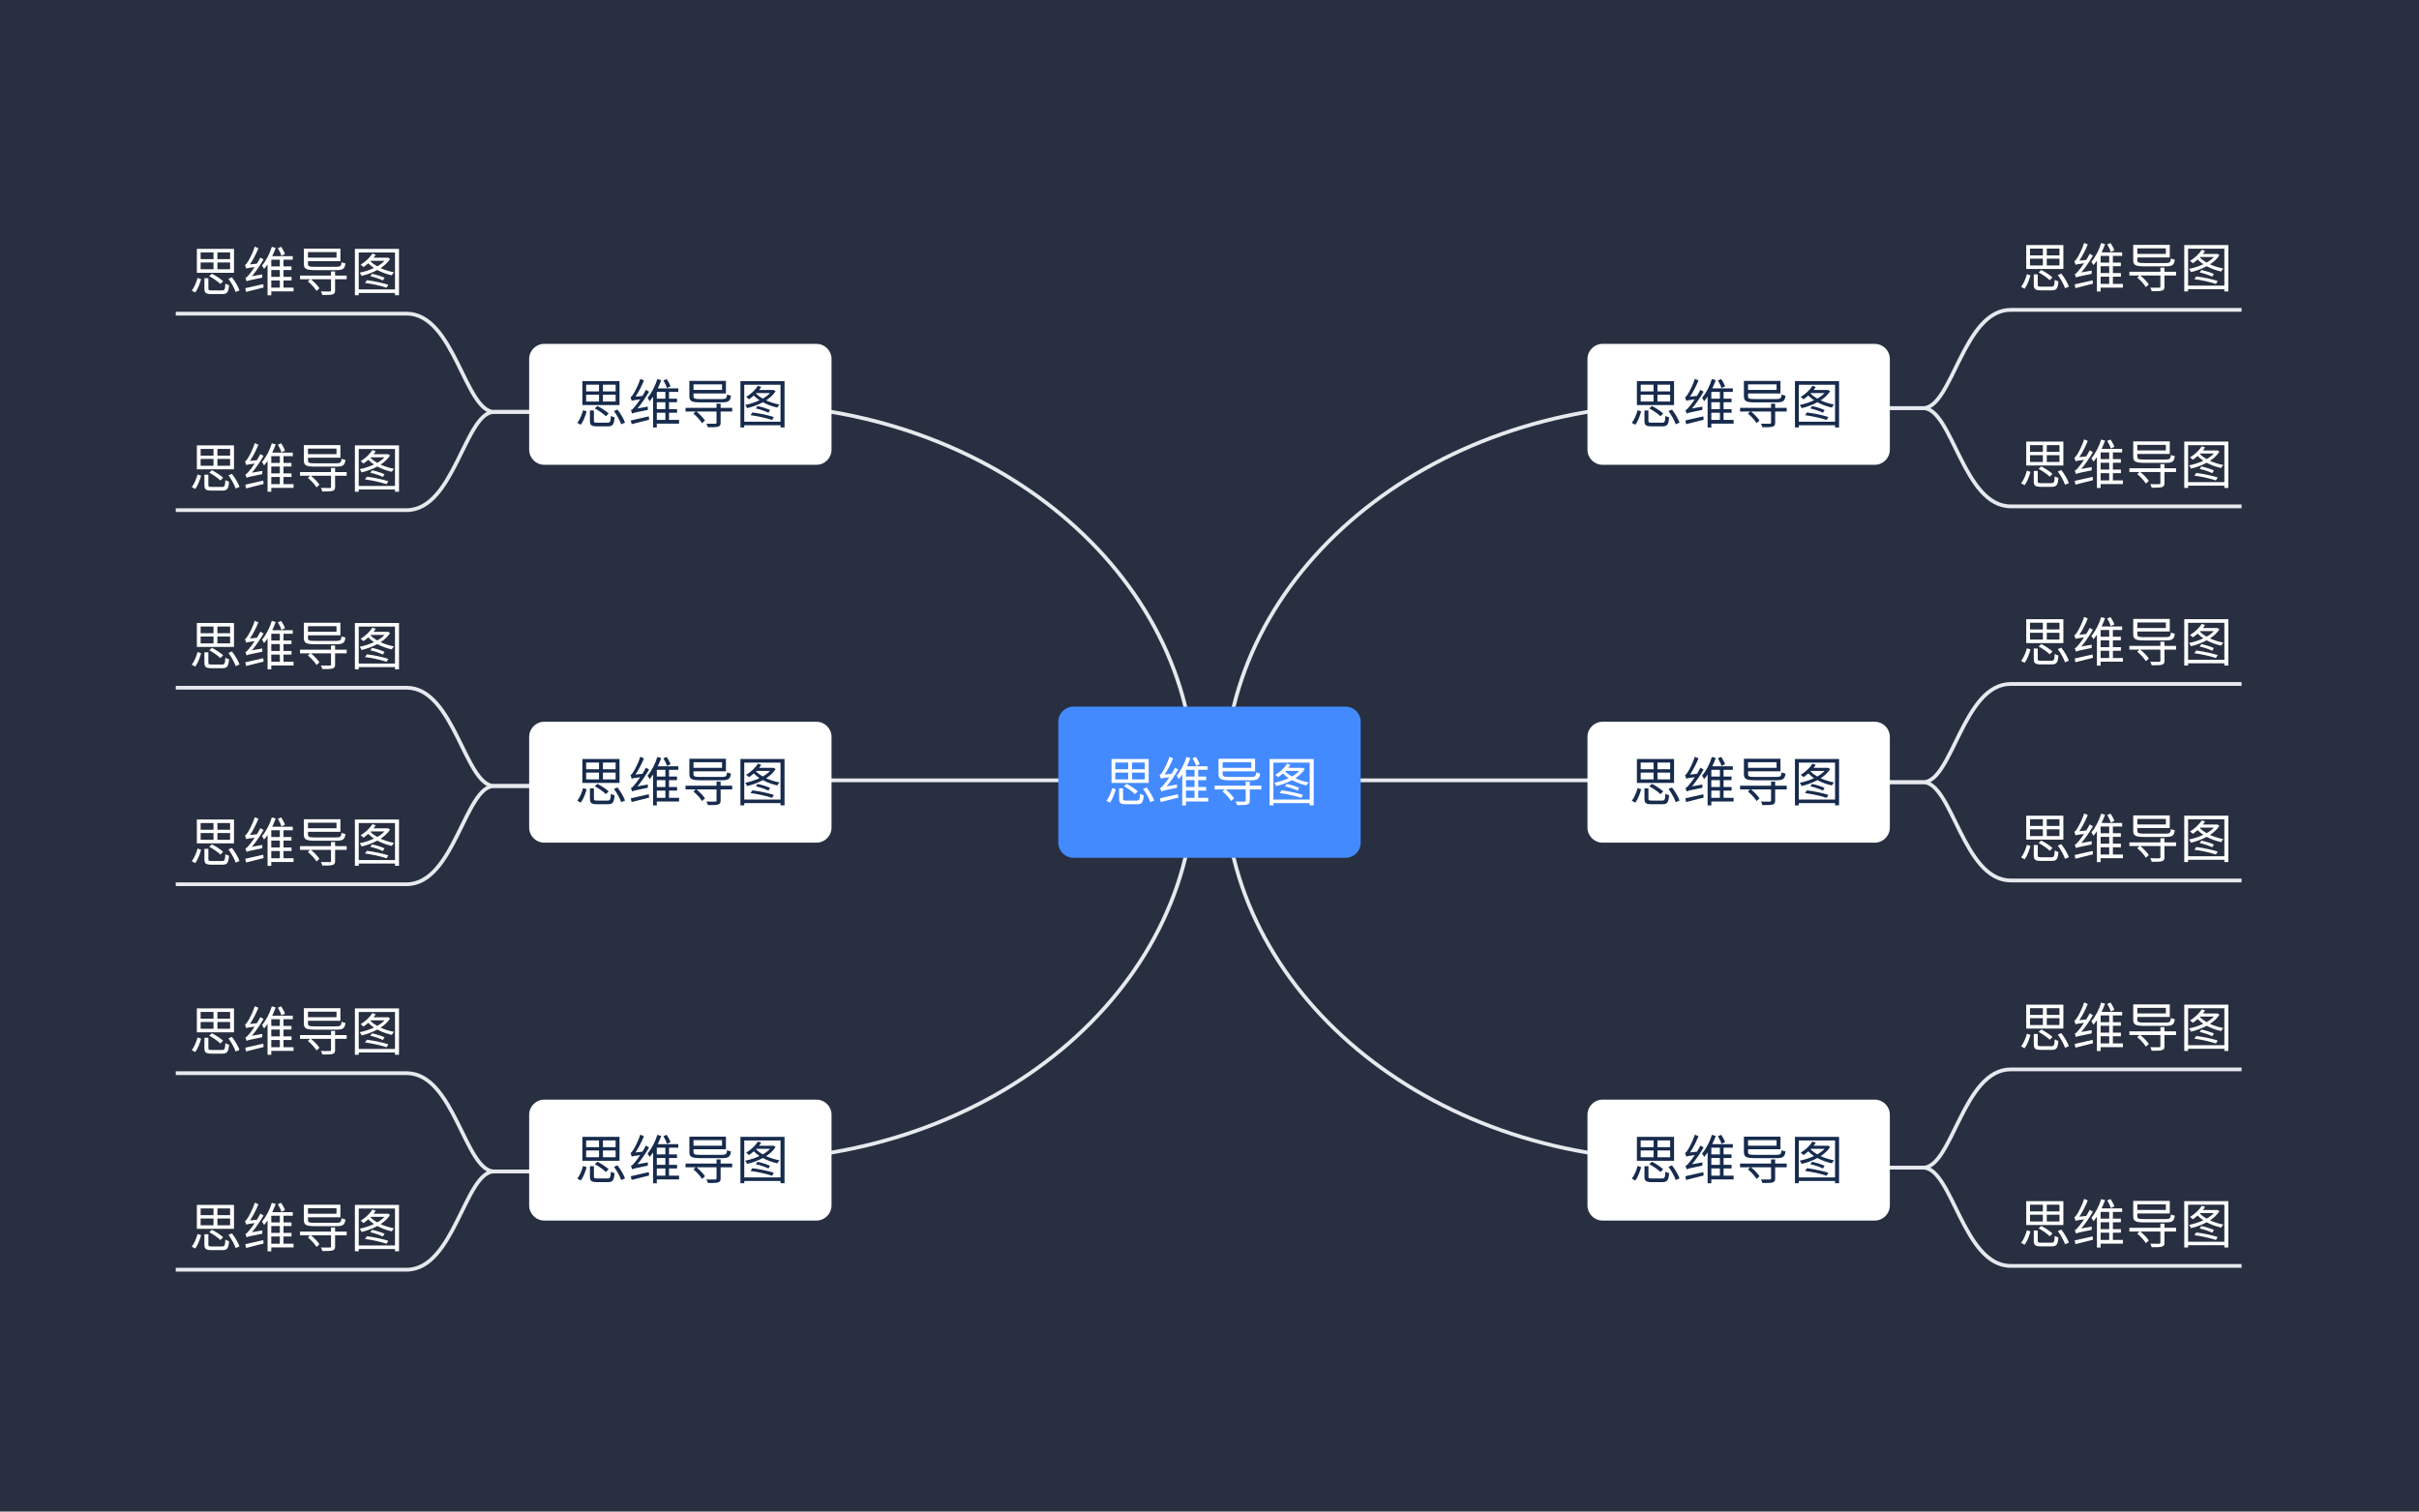
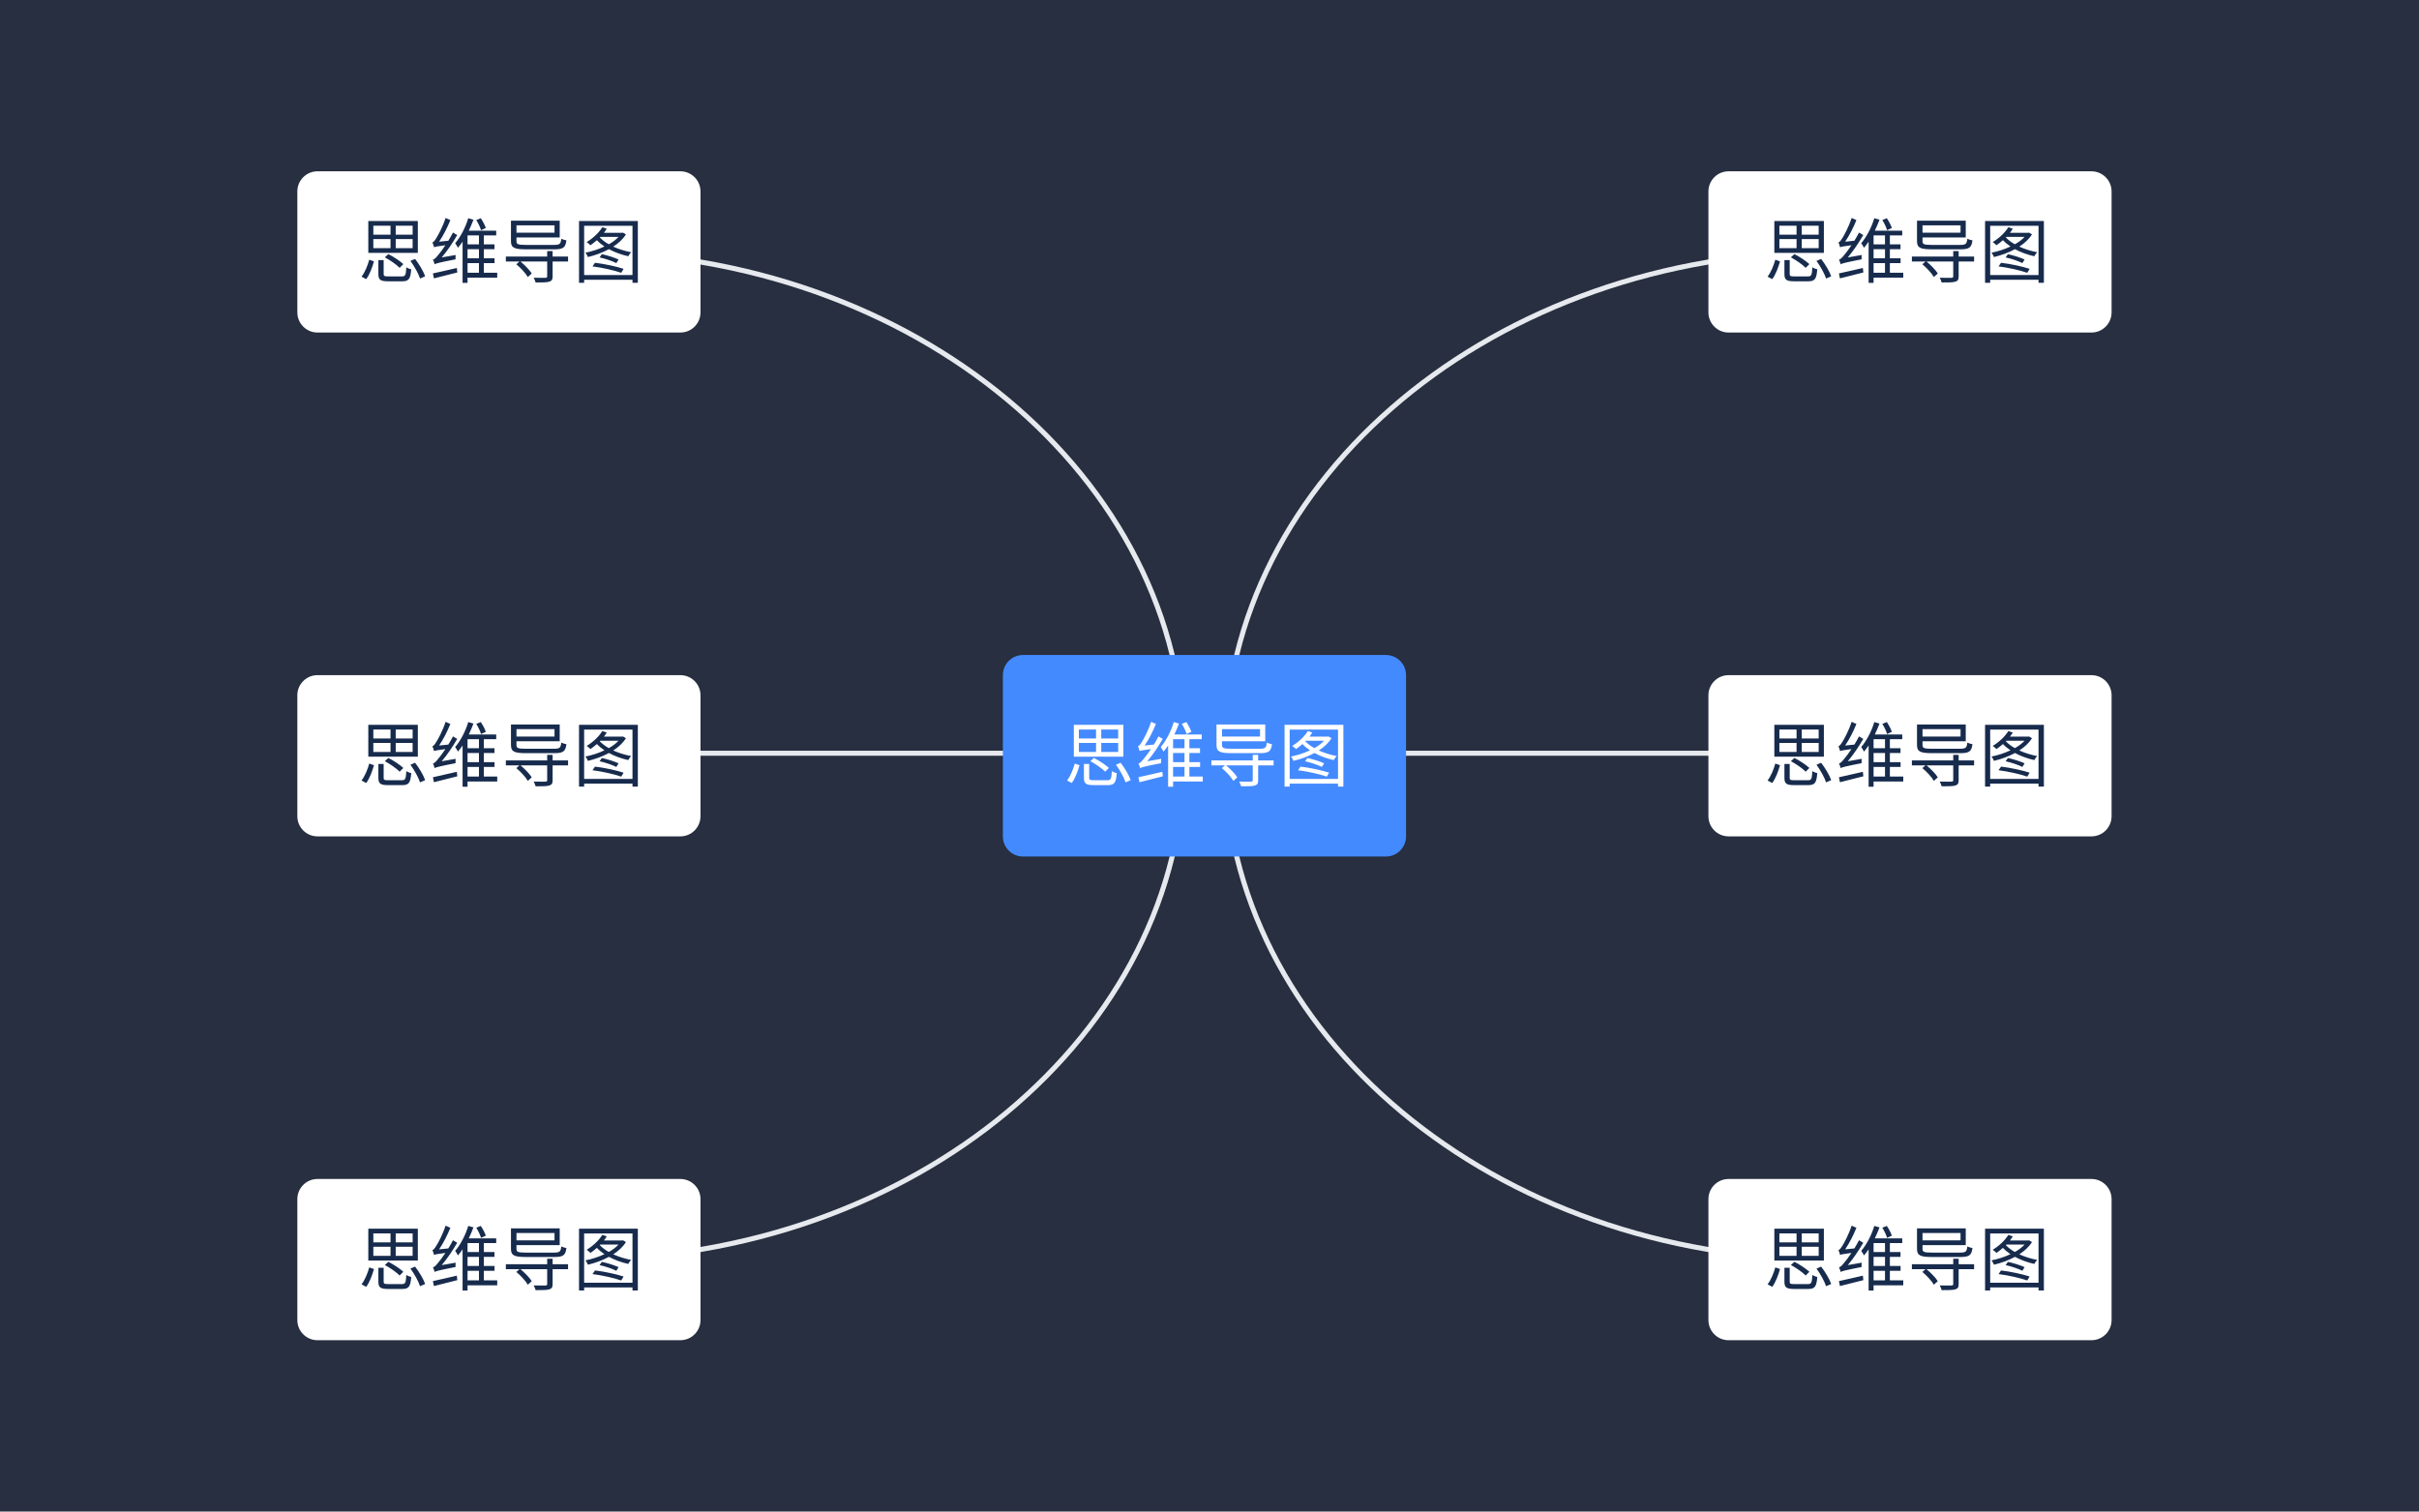
- <svg xmlns="http://www.w3.org/2000/svg" width="640px" height="400px" viewBox="0 0 640 400" version="1.1">
-   <g id="主题8" stroke="none" stroke-width="1" fill="none" fill-rule="evenodd">
-     <rect id="bg" fill="#272F40" x="0" y="0" width="640" height="400" />
-     <path d="M196,307 C262.274,307 316,262.228 316,207 C316,151.772 262.274,107 196,107" id="椭圆形" stroke="#E6E9ED" />
-     <path d="M324,307 C390.274,307 444,262.228 444,207 C444,151.772 390.274,107 324,107" id="椭圆形备份" stroke="#E6E9ED" transform="translate(384, 207) scale(-1, 1) translate(-384, -207) " />
-     <line x1="360" y1="206.5" x2="440" y2="206.5" id="直线备份" stroke="#E6E9ED" stroke-linecap="square" />
-     <line x1="200" y1="206.5" x2="280" y2="206.5" id="直线备份-3" stroke="#E6E9ED" stroke-linecap="square" />
-     <path d="M592.558,82 C560.603,82 540.417,82 532,82 C519.374,82 516.528,108 508.793,108 C503.636,108 500.705,108 500,108" id="直线-3" stroke="#E6E9ED" stroke-linecap="square" />
-     <path d="M592.558,181 C560.603,181 540.417,181 532,181 C519.374,181 516.528,207 508.793,207 C503.636,207 500.705,207 500,207" id="直线-3备份-2" stroke="#E6E9ED" stroke-linecap="square" />
-     <path d="M592.558,283 C560.603,283 540.417,283 532,283 C519.374,283 516.528,309 508.793,309 C503.636,309 500.705,309 500,309" id="直线-3备份-4" stroke="#E6E9ED" stroke-linecap="square" />
-     <path d="M592.558,108 C560.603,108 540.417,108 532,108 C519.374,108 516.528,134 508.793,134 C503.636,134 500.705,134 500,134" id="直线-3备份" stroke="#E6E9ED" stroke-linecap="square" transform="translate(546.2789, 121) scale(1, -1) translate(-546.2789, -121) " />
-     <path d="M592.558,207 C560.603,207 540.417,207 532,207 C519.374,207 516.528,233 508.793,233 C503.636,233 500.705,233 500,233" id="直线-3备份-3" stroke="#E6E9ED" stroke-linecap="square" transform="translate(546.2789, 220) scale(1, -1) translate(-546.2789, -220) " />
-     <path d="M592.558,309 C560.603,309 540.417,309 532,309 C519.374,309 516.528,335 508.793,335 C503.636,335 500.705,335 500,335" id="直线-3备份-5" stroke="#E6E9ED" stroke-linecap="square" transform="translate(546.2789, 322) scale(1, -1) translate(-546.2789, -322) " />
-     <path d="M139.558,83 C107.603,83 87.417,83 79,83 C66.374,83 63.528,109 55.793,109 C50.636,109 47.705,109 47,109" id="直线-3" stroke="#E6E9ED" stroke-linecap="square" transform="translate(93.27888, 96) scale(-1, 1) translate(-93.27888, -96) " />
-     <path d="M139.558,182 C107.603,182 87.417,182 79,182 C66.374,182 63.528,208 55.793,208 C50.636,208 47.705,208 47,208" id="直线-3备份-2" stroke="#E6E9ED" stroke-linecap="square" transform="translate(93.27888, 195) scale(-1, 1) translate(-93.27888, -195) " />
-     <path d="M139.558,284 C107.603,284 87.417,284 79,284 C66.374,284 63.528,310 55.793,310 C50.636,310 47.705,310 47,310" id="直线-3备份-4" stroke="#E6E9ED" stroke-linecap="square" transform="translate(93.27888, 297) scale(-1, 1) translate(-93.27888, -297) " />
-     <path d="M139.558,109 C107.603,109 87.417,109 79,109 C66.374,109 63.528,135 55.793,135 C50.636,135 47.705,135 47,135" id="直线-3备份" stroke="#E6E9ED" stroke-linecap="square" transform="translate(93.27888, 122) scale(-1, -1) translate(-93.27888, -122) " />
-     <path d="M139.558,208 C107.603,208 87.417,208 79,208 C66.374,208 63.528,234 55.793,234 C50.636,234 47.705,234 47,234" id="直线-3备份-3" stroke="#E6E9ED" stroke-linecap="square" transform="translate(93.27888, 221) scale(-1, -1) translate(-93.27888, -221) " />
-     <path d="M139.558,310 C107.603,310 87.417,310 79,310 C66.374,310 63.528,336 55.793,336 C50.636,336 47.705,336 47,336" id="直线-3备份-5" stroke="#E6E9ED" stroke-linecap="square" transform="translate(93.27888, 323) scale(-1, -1) translate(-93.27888, -323) " />
-     <rect id="矩形" fill="#448AFF" x="280" y="187" width="80" height="40" rx="4" />
-     <text id="思维导图" font-family="SourceHanSansCN-Normal, Source Han Sans CN" font-size="14" font-weight="normal" letter-spacing="0.224" fill="#FFFFFF">
-       <tspan x="292.052" y="212">思维导图</tspan>
-     </text>
-     <rect id="矩形备份" fill="#FFFFFF" x="420" y="191" width="80" height="32" rx="4" />
-     <rect id="矩形备份-4" fill="#FFFFFF" x="140" y="191" width="80" height="32" rx="4" />
-     <rect id="矩形备份-2" fill="#FFFFFF" x="420" y="91" width="80" height="32" rx="4" />
-     <rect id="矩形备份-5" fill="#FFFFFF" x="140" y="91" width="80" height="32" rx="4" />
-     <rect id="矩形备份-3" fill="#FFFFFF" x="420" y="291" width="80" height="32" rx="4" />
-     <rect id="矩形备份-6" fill="#FFFFFF" x="140" y="291" width="80" height="32" rx="4" />
-     <text id="思维导图" font-family="SourceHanSansCN-Normal, Source Han Sans CN" font-size="14" font-weight="normal" letter-spacing="0.224" fill="#172B4D">
-       <tspan x="431.052" y="212">思维导图</tspan>
-     </text>
-     <text id="思维导图" font-family="SourceHanSansCN-Normal, Source Han Sans CN" font-size="14" font-weight="normal" letter-spacing="0.224" fill="#172B4D">
-       <tspan x="152.052" y="212">思维导图</tspan>
-     </text>
-     <text id="思维导图" font-family="SourceHanSansCN-Normal, Source Han Sans CN" font-size="14" font-weight="normal" letter-spacing="0.224" fill="#172B4D">
-       <tspan x="431.052" y="112">思维导图</tspan>
-     </text>
-     <text id="思维导图" font-family="SourceHanSansCN-Normal, Source Han Sans CN" font-size="14" font-weight="normal" letter-spacing="0.224" fill="#172B4D">
-       <tspan x="152.052" y="112">思维导图</tspan>
-     </text>
-     <text id="思维导图" font-family="SourceHanSansCN-Normal, Source Han Sans CN" font-size="14" font-weight="normal" letter-spacing="0.224" fill="#172B4D">
-       <tspan x="431.052" y="312">思维导图</tspan>
-     </text>
-     <text id="思维导图" font-family="SourceHanSansCN-Normal, Source Han Sans CN" font-size="14" font-weight="normal" letter-spacing="0.224" fill="#172B4D">
-       <tspan x="152.052" y="312">思维导图</tspan>
-     </text>
-     <text id="思维导图" font-family="SourceHanSansCN-Normal, Source Han Sans CN" font-size="14" font-weight="normal" letter-spacing="0.224" fill="#FFFFFF">
-       <tspan x="534.052" y="175">思维导图</tspan>
-     </text>
-     <text id="思维导图" font-family="SourceHanSansCN-Normal, Source Han Sans CN" font-size="14" font-weight="normal" letter-spacing="0.224" fill="#FFFFFF">
-       <tspan x="534.052" y="277">思维导图</tspan>
-     </text>
-     <text id="思维导图" font-family="SourceHanSansCN-Normal, Source Han Sans CN" font-size="14" font-weight="normal" letter-spacing="0.224" fill="#FFFFFF">
-       <tspan x="534.052" y="76">思维导图</tspan>
-     </text>
-     <text id="思维导图" font-family="SourceHanSansCN-Normal, Source Han Sans CN" font-size="14" font-weight="normal" letter-spacing="0.224" fill="#FFFFFF">
-       <tspan x="534.052" y="128">思维导图</tspan>
-     </text>
-     <text id="思维导图" font-family="SourceHanSansCN-Normal, Source Han Sans CN" font-size="14" font-weight="normal" letter-spacing="0.224" fill="#FFFFFF">
-       <tspan x="534.052" y="227">思维导图</tspan>
-     </text>
-     <text id="思维导图" font-family="SourceHanSansCN-Normal, Source Han Sans CN" font-size="14" font-weight="normal" letter-spacing="0.224" fill="#FFFFFF">
-       <tspan x="534.052" y="329">思维导图</tspan>
-     </text>
-     <text id="思维导图" font-family="SourceHanSansCN-Normal, Source Han Sans CN" font-size="14" font-weight="normal" letter-spacing="0.224" fill="#FFFFFF">
-       <tspan x="50.052" y="77">思维导图</tspan>
-     </text>
-     <text id="思维导图" font-family="SourceHanSansCN-Normal, Source Han Sans CN" font-size="14" font-weight="normal" letter-spacing="0.224" fill="#FFFFFF">
-       <tspan x="50.052" y="176">思维导图</tspan>
-     </text>
-     <text id="思维导图" font-family="SourceHanSansCN-Normal, Source Han Sans CN" font-size="14" font-weight="normal" letter-spacing="0.224" fill="#FFFFFF">
-       <tspan x="50.052" y="278">思维导图</tspan>
-     </text>
-     <text id="思维导图" font-family="SourceHanSansCN-Normal, Source Han Sans CN" font-size="14" font-weight="normal" letter-spacing="0.224" fill="#FFFFFF">
-       <tspan x="50.052" y="129">思维导图</tspan>
-     </text>
-     <text id="思维导图" font-family="SourceHanSansCN-Normal, Source Han Sans CN" font-size="14" font-weight="normal" letter-spacing="0.224" fill="#FFFFFF">
-       <tspan x="50.052" y="228">思维导图</tspan>
-     </text>
-     <text id="思维导图" font-family="SourceHanSansCN-Normal, Source Han Sans CN" font-size="14" font-weight="normal" letter-spacing="0.224" fill="#FFFFFF">
-       <tspan x="50.052" y="330">思维导图</tspan>
-     </text>
+ <svg xmlns="http://www.w3.org/2000/svg" width="480px" height="300px" viewBox="0 0 480 300" version="1.1">
+   <g id="页面-1" stroke="none" stroke-width="1" fill="none" fill-rule="evenodd">
+     <g id="雪青备份" transform="translate(-81, -57)">
+       <g id="雪青" transform="translate(81, 57)">
+         <rect id="bg" fill="#272F40" x="0" y="0" width="480" height="300" />
+         <path d="M115,250 C181.274,250 235,205.228 235,150 C235,94.772 181.274,50 115,50" id="椭圆形" stroke="#E6E9ED" />
+         <path d="M243,250 C309.274,250 363,205.228 363,150 C363,94.772 309.274,50 243,50" id="椭圆形备份" stroke="#E6E9ED" transform="translate(303, 150) scale(-1, 1) translate(-303, -150) " />
+         <line x1="279" y1="149.5" x2="359" y2="149.5" id="直线备份" stroke="#E6E9ED" stroke-linecap="square" />
+         <line x1="119" y1="149.5" x2="199" y2="149.5" id="直线备份-3" stroke="#E6E9ED" stroke-linecap="square" />
+         <rect id="矩形" fill="#448AFF" x="199" y="130" width="80" height="40" rx="4" />
+         <text id="思维导图" font-family="SourceHanSansCN-Normal, Source Han Sans CN" font-size="14" font-weight="normal" letter-spacing="0.224" fill="#FFFFFF">
+           <tspan x="211.052" y="155">思维导图</tspan>
+         </text>
+         <rect id="矩形备份" fill="#FFFFFF" x="339" y="134" width="80" height="32" rx="4" />
+         <rect id="矩形备份-4" fill="#FFFFFF" x="59" y="134" width="80" height="32" rx="4" />
+         <rect id="矩形备份-2" fill="#FFFFFF" x="339" y="34" width="80" height="32" rx="4" />
+         <rect id="矩形备份-5" fill="#FFFFFF" x="59" y="34" width="80" height="32" rx="4" />
+         <rect id="矩形备份-3" fill="#FFFFFF" x="339" y="234" width="80" height="32" rx="4" />
+         <rect id="矩形备份-6" fill="#FFFFFF" x="59" y="234" width="80" height="32" rx="4" />
+         <text id="思维导图" font-family="SourceHanSansCN-Normal, Source Han Sans CN" font-size="14" font-weight="normal" letter-spacing="0.224" fill="#172B4D">
+           <tspan x="350.052" y="155">思维导图</tspan>
+         </text>
+         <text id="思维导图" font-family="SourceHanSansCN-Normal, Source Han Sans CN" font-size="14" font-weight="normal" letter-spacing="0.224" fill="#172B4D">
+           <tspan x="71.052" y="155">思维导图</tspan>
+         </text>
+         <text id="思维导图" font-family="SourceHanSansCN-Normal, Source Han Sans CN" font-size="14" font-weight="normal" letter-spacing="0.224" fill="#172B4D">
+           <tspan x="350.052" y="55">思维导图</tspan>
+         </text>
+         <text id="思维导图" font-family="SourceHanSansCN-Normal, Source Han Sans CN" font-size="14" font-weight="normal" letter-spacing="0.224" fill="#172B4D">
+           <tspan x="71.052" y="55">思维导图</tspan>
+         </text>
+         <text id="思维导图" font-family="SourceHanSansCN-Normal, Source Han Sans CN" font-size="14" font-weight="normal" letter-spacing="0.224" fill="#172B4D">
+           <tspan x="350.052" y="255">思维导图</tspan>
+         </text>
+         <text id="思维导图" font-family="SourceHanSansCN-Normal, Source Han Sans CN" font-size="14" font-weight="normal" letter-spacing="0.224" fill="#172B4D">
+           <tspan x="71.052" y="255">思维导图</tspan>
+         </text>
+       </g>
+     </g>
  </g>
</svg>
